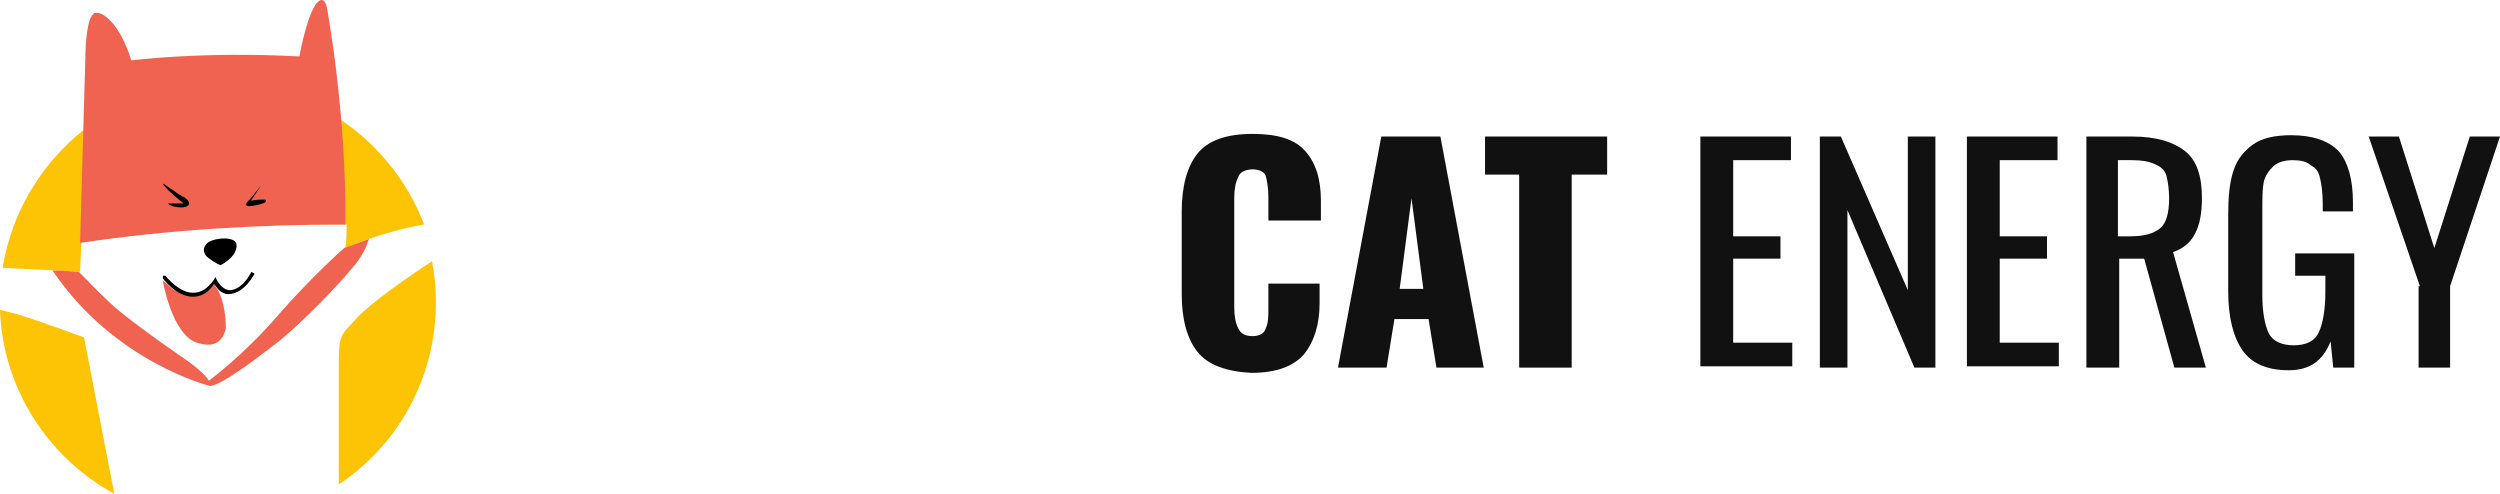
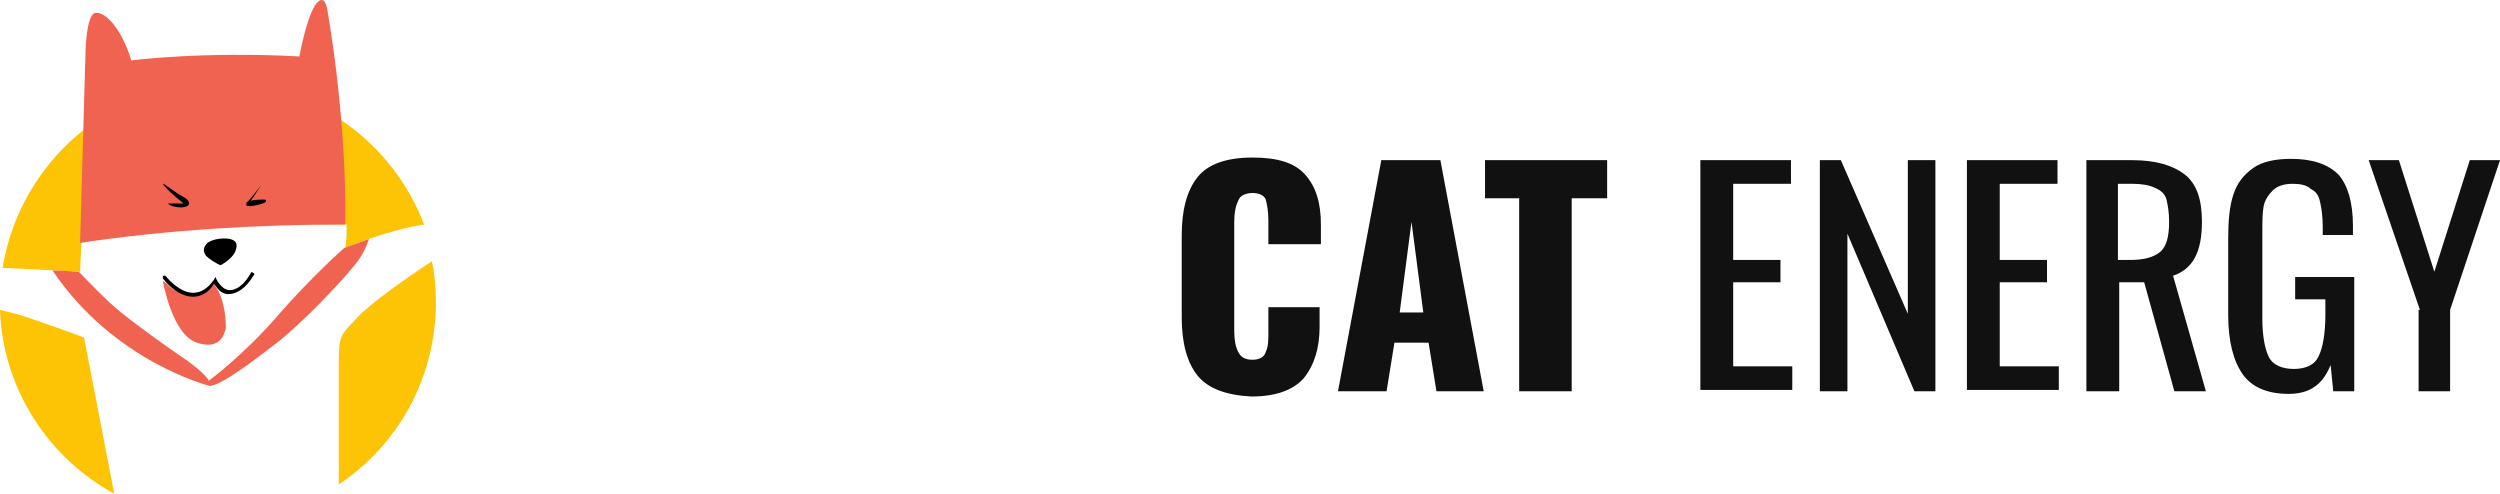
- <svg xmlns="http://www.w3.org/2000/svg" version="1.1" id="Layer_2" x="0px" y="0px" viewBox="0 0.002 190.4 37.598" style="enable-background:new 0 0 33.3 37.6;">
-   <style type="text/css">
-     .st0 {
-       fill: #FDC305;
-     }
-     .st1 {
-       fill: #F06351;
-     }
-   </style>
-   <g>
-     <path class="st0" d="M6.1,20.7l0.1-2.3c6.7-0.9,13.4-1.4,20.2-1.3c0,0.6,0,1.2-0.1,1.8c0,0,2.9-1.3,6-1.8     c-2.4-6.3-8.5-10.8-15.6-10.8c-8.3,0-15.2,6.1-16.5,14.1C2.4,20.5,6.1,20.7,6.1,20.7z" />
-     <path class="st0" d="M27.2,24.2c-1.2,1.3-1.4,1.2-1.4,3.5c0,0.9,0,4.9,0,9.2c4.5-3,7.4-8.1,7.4-13.9c0-1.1-0.1-2.1-0.3-3.1     C31.2,21,28.2,23.1,27.2,24.2z" />
-     <path class="st0" d="M6.4,25.7c0,0-3.8-1.4-5.2-1.8c-0.4-0.1-0.8-0.2-1.2-0.3c0.2,6,3.7,11.3,8.7,14L6.4,25.7z" />
-   </g>
-   <path class="st1" d="M26.3,17.1c0.1-8.5-1.4-16.5-1.4-16.5S24.7-0.6,24,0.4c-0.7,1.1-1.2,3.9-1.2,3.9c-7.4-0.4-12.8,0.3-12.8,0.3   C9.2,2,7.9,0.8,7.2,1C6.5,1.3,6.5,4.4,6.5,4.4L6.1,18.5C12.8,17.5,19.6,17.1,26.3,17.1z" />
-   <path d="M12.4,14c0-0.1,1,0.7,1.4,0.9c0.4,0.2,0.6,0.4,0.6,0.6c0,0.2-0.3,0.3-0.6,0.3s-0.9-0.1-1-0.3c0,0,0.6,0,0.9,0h0.3   C14.1,15.6,12.7,14.5,12.4,14z" />
-   <path d="M19.9,14.1c0,0-1,1.3-1.1,1.3c0,0.1-0.2,0.3,0.2,0.3s1.1-0.2,1.2-0.3c0.1-0.1,0.1-0.2-0.1-0.2c-0.2,0-0.7,0-1,0.1L19.9,14.1   C19.9,14.1,20,14,19.9,14.1z" />
-   <path d="M16.8,20.2c0,0,0.8-0.4,1.1-1c0.3-0.7,0-0.9-0.4-1c-0.5-0.1-1.3,0-1.7,0.3c-0.4,0.4-0.3,0.7-0.1,1   C15.9,19.7,16.5,20.1,16.8,20.2z" />
-   <path class="st1" d="M16.3,21.5c0,0-0.2,0.4-0.5,0.6c-0.2,0.2-0.6,0.4-1,0.4c-0.6,0-1.1-0.2-1.5-0.4c-0.2-0.1-0.4-0.3-0.5-0.4   c-0.2-0.2-0.4-0.3-0.4-0.3s0.7,4.1,2.6,4.7c1.8,0.6,2.1-0.7,2.2-1.1c0-0.3,0-2.1-0.8-3.2C16.5,21.4,16.4,21.6,16.3,21.5z" />
-   <g>
-     <path d="M14.7,22.6C14.7,22.6,14.7,22.6,14.7,22.6c-1.3,0-2.3-1.4-2.3-1.4c0-0.1,0-0.2,0-0.2c0.1,0,0.2,0,0.2,0c0,0,1,1.3,2.1,1.3     c0,0,0,0,0,0c0.6,0,1.1-0.3,1.6-1l0.1-0.2l0.1,0.2c0,0,0.4,0.8,1,0.8c0.5,0,1.1-0.4,1.6-1.3c0-0.1,0.1-0.1,0.2,0     c0.1,0,0.1,0.1,0,0.2c-0.6,1-1.3,1.4-1.9,1.4c-0.6,0-0.9-0.5-1.1-0.8C15.9,22.3,15.3,22.6,14.7,22.6z" />
-   </g>
-   <path class="st1" d="M26.2,18.9c0,0-2.5,2.2-5.1,5.2S15.9,29,15.9,29c-0.2-0.5-1.6-1.5-1.6-1.5s-3.1-2.1-5.2-3.8   c-1.2-1-2.3-2.2-3.1-3c-0.3,0-1.1-0.1-2-0.1c4.7,7,12,8.8,12,8.8c0.9-0.1,3.3-1.9,5.1-3.3c1.8-1.4,4.8-4.5,5.9-5.9   c0.6-0.7,0.9-1.4,1.1-2C27,18.6,26.2,18.9,26.2,18.9z" />
-   <g transform="matrix(1, 0, 0, 1, 90, 10.2)">
-     <path class="st0" d="M1.2,16.6c-0.8-1-1.2-2.5-1.2-4.4V5.9c0-1.9,0.4-3.4,1.2-4.4C2,0.5,3.4,0,5.4,0c1.9,0,3.2,0.4,4,1.3     c0.8,0.9,1.2,2.1,1.2,3.8v1.5H6.6V4.8c0-0.7-0.1-1.2-0.2-1.6C6.3,2.9,5.9,2.7,5.4,2.7S4.4,2.9,4.3,3.3C4.1,3.7,4,4.2,4,4.9v8.3     c0,0.7,0.1,1.2,0.3,1.6c0.2,0.4,0.5,0.6,1.1,0.6c0.5,0,0.9-0.2,1-0.6c0.2-0.4,0.2-0.9,0.2-1.6v-1.8h3.9v1.5c0,1.6-0.4,2.9-1.2,3.9     c-0.8,0.9-2.1,1.4-4,1.4C3.4,18.1,2,17.6,1.2,16.6z" style="fill: rgb(17, 17, 17);" />
-     <path class="st0" d="M15.2,0.2h4.5L23,17.8h-3.6l-0.6-3.7h-2.6l-0.6,3.7h-3.7L15.2,0.2z M18.4,11.8l-0.9-6.9l-0.9,6.9H18.4z" style="fill: rgb(17, 17, 17);" />
-     <path class="st0" d="M25.8,3.1h-2.7V0.2h9.3v2.9h-2.7v14.7h-4V3.1z" style="fill: rgb(17, 17, 17);" />
-     <path class="st0" d="M39.5,0.2h6.9v1.8H42v5.8h3.6v1.7H42v6.4h4.5v1.8h-7V0.2z" style="fill: rgb(17, 17, 17);" />
-     <path class="st0" d="M48.5,0.2h1.7l5.1,11.7V0.2h2.1v17.6h-1.6l-5.1-12v12h-2.1V0.2z" style="fill: rgb(17, 17, 17);" />
-     <path class="st0" d="M59.8,0.2h6.9v1.8h-4.4v5.8h3.6v1.7h-3.6v6.4h4.5v1.8h-7V0.2z" style="fill: rgb(17, 17, 17);" />
-     <path class="st0" d="M68.8,0.2h3.6c1.8,0,3.1,0.4,4,1.1s1.3,1.9,1.3,3.6c0,2.3-0.7,3.6-2.2,4.1l2.5,8.8h-2.4l-2.3-8.3h-1.9v8.3     h-2.5V0.2z M72.2,7.8c1.1,0,1.8-0.2,2.3-0.6C75,6.8,75.2,6,75.2,4.9c0-0.7-0.1-1.3-0.2-1.7s-0.4-0.7-0.9-0.9     c-0.4-0.2-1-0.3-1.7-0.3h-1.1v5.8H72.2z" style="fill: rgb(17, 17, 17);" />
-     <path class="st0" d="M80.8,16.5c-0.7-1-1.1-2.5-1.1-4.5V6.2c0-1.4,0.1-2.5,0.4-3.4c0.3-0.9,0.8-1.5,1.5-2c0.7-0.5,1.7-0.7,2.9-0.7     c1.6,0,2.8,0.4,3.6,1.2c0.7,0.8,1.1,2.1,1.1,3.9v0.7h-2.3V5.3c0-0.8-0.1-1.5-0.2-1.9c-0.1-0.5-0.3-0.8-0.7-1     C85.7,2.1,85.2,2,84.6,2c-0.7,0-1.2,0.2-1.5,0.5c-0.3,0.3-0.6,0.7-0.7,1.2c-0.1,0.5-0.1,1.2-0.1,2.1v6.5c0,1.3,0.2,2.3,0.5,2.9     c0.3,0.6,1,0.9,1.9,0.9c0.9,0,1.6-0.3,1.9-1c0.3-0.6,0.5-1.7,0.5-3.1v-1.2h-2.3V9.1h4.5v8.7h-1.6l-0.2-2c-0.6,1.5-1.6,2.2-3.2,2.2     C82.7,18,81.5,17.5,80.8,16.5z" style="fill: rgb(17, 17, 17);" />
-     <path class="st0" d="M94.3,11.6L90.4,0.2h2.3l2.7,8.5l2.7-8.5h2.3l-3.8,11.4v6.2h-2.4V11.6z" style="fill: rgb(17, 17, 17);" />
-   </g>
+ <svg xmlns="http://www.w3.org/2000/svg" version="1.1" id="Layer_2" x="0" y="0" viewBox="0 0.002 190.4 37.598">
+   <style>.st0{fill:#fdc305}.st1{fill:#f06351}</style>
+   <path class="st0" d="M6.1 20.7l.1-2.3c6.7-.9 13.4-1.4 20.2-1.3 0 .6 0 1.2-.1 1.8 0 0 2.9-1.3 6-1.8-2.4-6.3-8.5-10.8-15.6-10.8C8.4 6.3 1.5 12.4.2 20.4c2.2.1 5.9.3 5.9.3zm21.1 3.5c-1.2 1.3-1.4 1.2-1.4 3.5v9.2c4.5-3 7.4-8.1 7.4-13.9 0-1.1-.1-2.1-.3-3.1-1.7 1.1-4.7 3.2-5.7 4.3zM6.4 25.7s-3.8-1.4-5.2-1.8L0 23.6c.2 6 3.7 11.3 8.7 14L6.4 25.7z" />
+   <path class="st1" d="M26.3 17.1C26.4 8.6 24.9.6 24.9.6s-.2-1.2-.9-.2c-.7 1.1-1.2 3.9-1.2 3.9-7.4-.4-12.8.3-12.8.3C9.2 2 7.9.8 7.2 1c-.7.3-.7 3.4-.7 3.4l-.4 14.1c6.7-1 13.5-1.4 20.2-1.4z" />
+   <path d="M12.4 14c0-.1 1 .7 1.4.9.4.2.6.4.6.6 0 .2-.3.3-.6.3s-.9-.1-1-.3H14c.1.1-1.3-1-1.6-1.5zm7.5.1s-1 1.3-1.1 1.3c0 .1-.2.3.2.3s1.1-.2 1.2-.3c.1-.1.1-.2-.1-.2s-.7 0-1 .1l.8-1.2s.1-.1 0 0zm-3.1 6.1s.8-.4 1.1-1c.3-.7 0-.9-.4-1-.5-.1-1.3 0-1.7.3-.4.4-.3.7-.1 1 .2.2.8.6 1.1.7z" />
+   <path class="st1" d="M16.3 21.5s-.2.4-.5.6c-.2.2-.6.4-1 .4-.6 0-1.1-.2-1.5-.4-.2-.1-.4-.3-.5-.4-.2-.2-.4-.3-.4-.3s.7 4.1 2.6 4.7c1.8.6 2.1-.7 2.2-1.1 0-.3 0-2.1-.8-3.2.1-.4 0-.2-.1-.3z" />
+   <path d="M14.7 22.6c-1.3 0-2.3-1.4-2.3-1.4V21h.2s1 1.3 2.1 1.3c.6 0 1.1-.3 1.6-1l.1-.2.1.2s.4.8 1 .8c.5 0 1.1-.4 1.6-1.3 0-.1.1-.1.2 0 .1 0 .1.1 0 .2-.6 1-1.3 1.4-1.9 1.4-.6 0-.9-.5-1.1-.8-.4.7-1 1-1.6 1z" />
+   <path class="st1" d="M26.2 18.9s-2.5 2.2-5.1 5.2-5.2 4.9-5.2 4.9c-.2-.5-1.6-1.5-1.6-1.5s-3.1-2.1-5.2-3.8c-1.2-1-2.3-2.2-3.1-3-.3 0-1.1-.1-2-.1 4.7 7 12 8.8 12 8.8.9-.1 3.3-1.9 5.1-3.3 1.8-1.4 4.8-4.5 5.9-5.9.6-.7.9-1.4 1.1-2-1.1.4-1.9.7-1.9.7z" />
+   <path d="M1.2 16.6c-.8-1-1.2-2.5-1.2-4.4V5.9C0 4 .4 2.5 1.2 1.5 2 .5 3.4 0 5.4 0c1.9 0 3.2.4 4 1.3.8.9 1.2 2.1 1.2 3.8v1.5h-4V4.8c0-.7-.1-1.2-.2-1.6-.1-.3-.5-.5-1-.5s-1 .2-1.1.6c-.2.4-.3.9-.3 1.6v8.3c0 .7.1 1.2.3 1.6.2.4.5.6 1.1.6.5 0 .9-.2 1-.6.2-.4.2-.9.2-1.6v-1.8h3.9v1.5c0 1.6-.4 2.9-1.2 3.9-.8.9-2.1 1.4-4 1.4-1.9-.1-3.3-.6-4.1-1.6zM15.2.2h4.5L23 17.8h-3.6l-.6-3.7h-2.6l-.6 3.7h-3.7L15.2.2zm3.2 11.6l-.9-6.9-.9 6.9h1.8zm7.4-8.7h-2.7V.2h9.3v2.9h-2.7v14.7h-4V3.1zM39.5.2h6.9V2H42v5.8h3.6v1.7H42v6.4h4.5v1.8h-7V.2zm9 0h1.7l5.1 11.7V.2h2.1v17.6h-1.6l-5.1-12v12h-2.1V.2zm11.3 0h6.9V2h-4.4v5.8h3.6v1.7h-3.6v6.4h4.5v1.8h-7V.2zm9 0h3.6c1.8 0 3.1.4 4 1.1s1.3 1.9 1.3 3.6c0 2.3-.7 3.6-2.2 4.1l2.5 8.8h-2.4l-2.3-8.3h-1.9v8.3h-2.5V.2zm3.4 7.6c1.1 0 1.8-.2 2.3-.6.5-.4.7-1.2.7-2.3 0-.7-.1-1.3-.2-1.7s-.4-.7-.9-.9c-.4-.2-1-.3-1.7-.3h-1.1v5.8h.9zm8.6 8.7c-.7-1-1.1-2.5-1.1-4.5V6.2c0-1.4.1-2.5.4-3.4.3-.9.8-1.5 1.5-2s1.7-.7 2.9-.7c1.6 0 2.8.4 3.6 1.2.7.8 1.1 2.1 1.1 3.9v.7h-2.3v-.6c0-.8-.1-1.5-.2-1.9-.1-.5-.3-.8-.7-1-.3-.3-.8-.4-1.4-.4-.7 0-1.2.2-1.5.5-.3.3-.6.7-.7 1.2-.1.5-.1 1.2-.1 2.1v6.5c0 1.3.2 2.3.5 2.9.3.6 1 .9 1.9.9.9 0 1.6-.3 1.9-1 .3-.6.5-1.7.5-3.1v-1.2h-2.3V9.1h4.5v8.7h-1.6l-.2-2c-.6 1.5-1.6 2.2-3.2 2.2s-2.8-.5-3.5-1.5zm13.5-4.9L90.4.2h2.3l2.7 8.5L98.1.2h2.3l-3.8 11.4v6.2h-2.4v-6.2z" fill="#111" transform="translate(90 12)" />
</svg>
